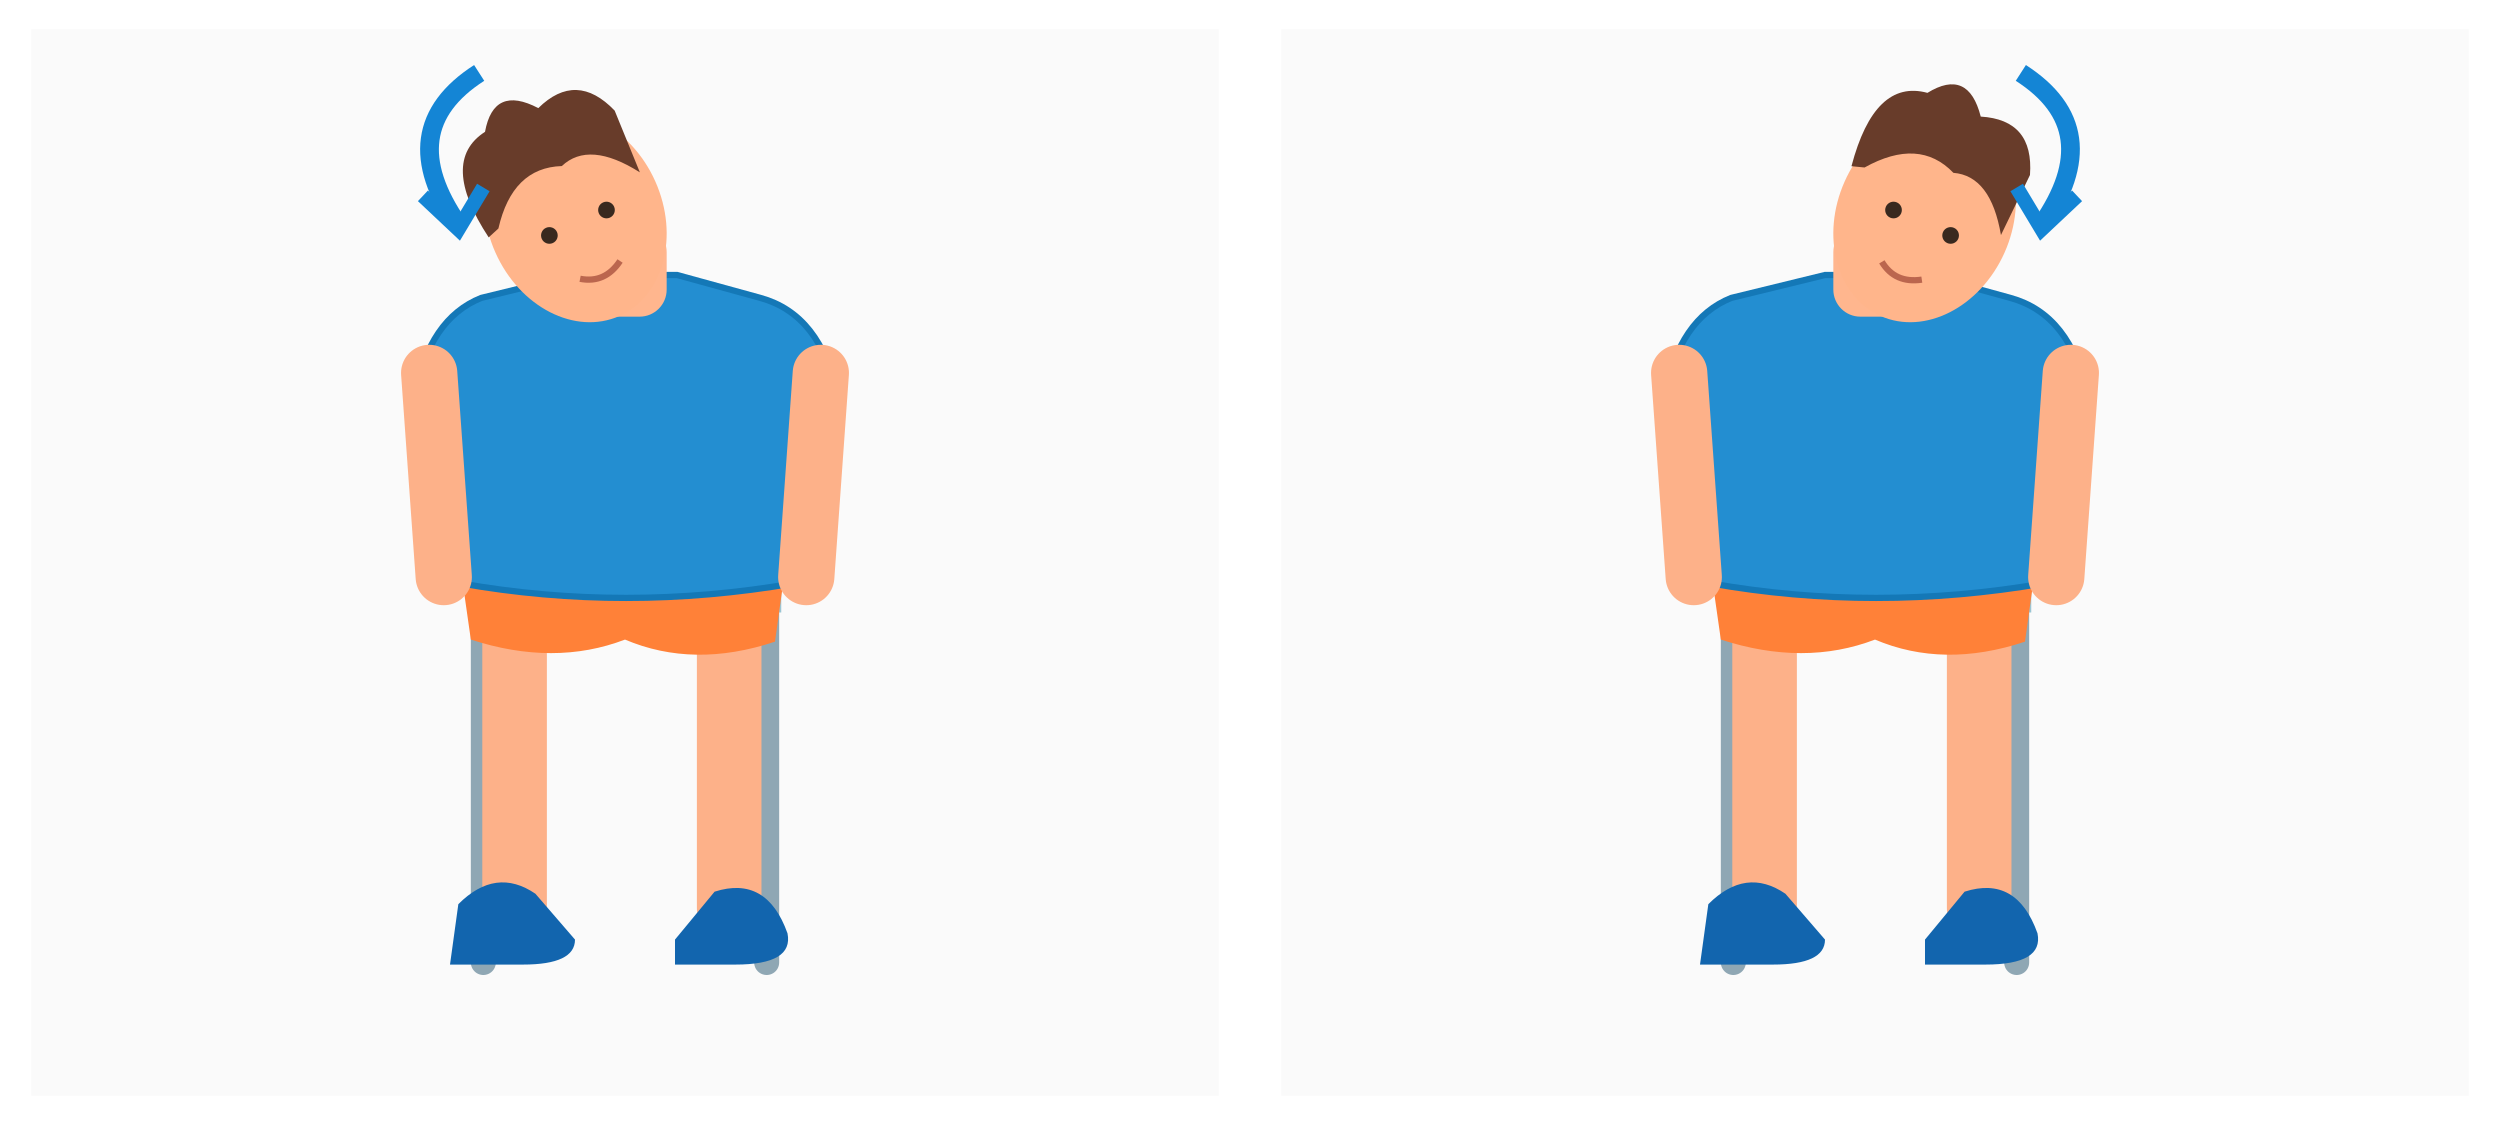
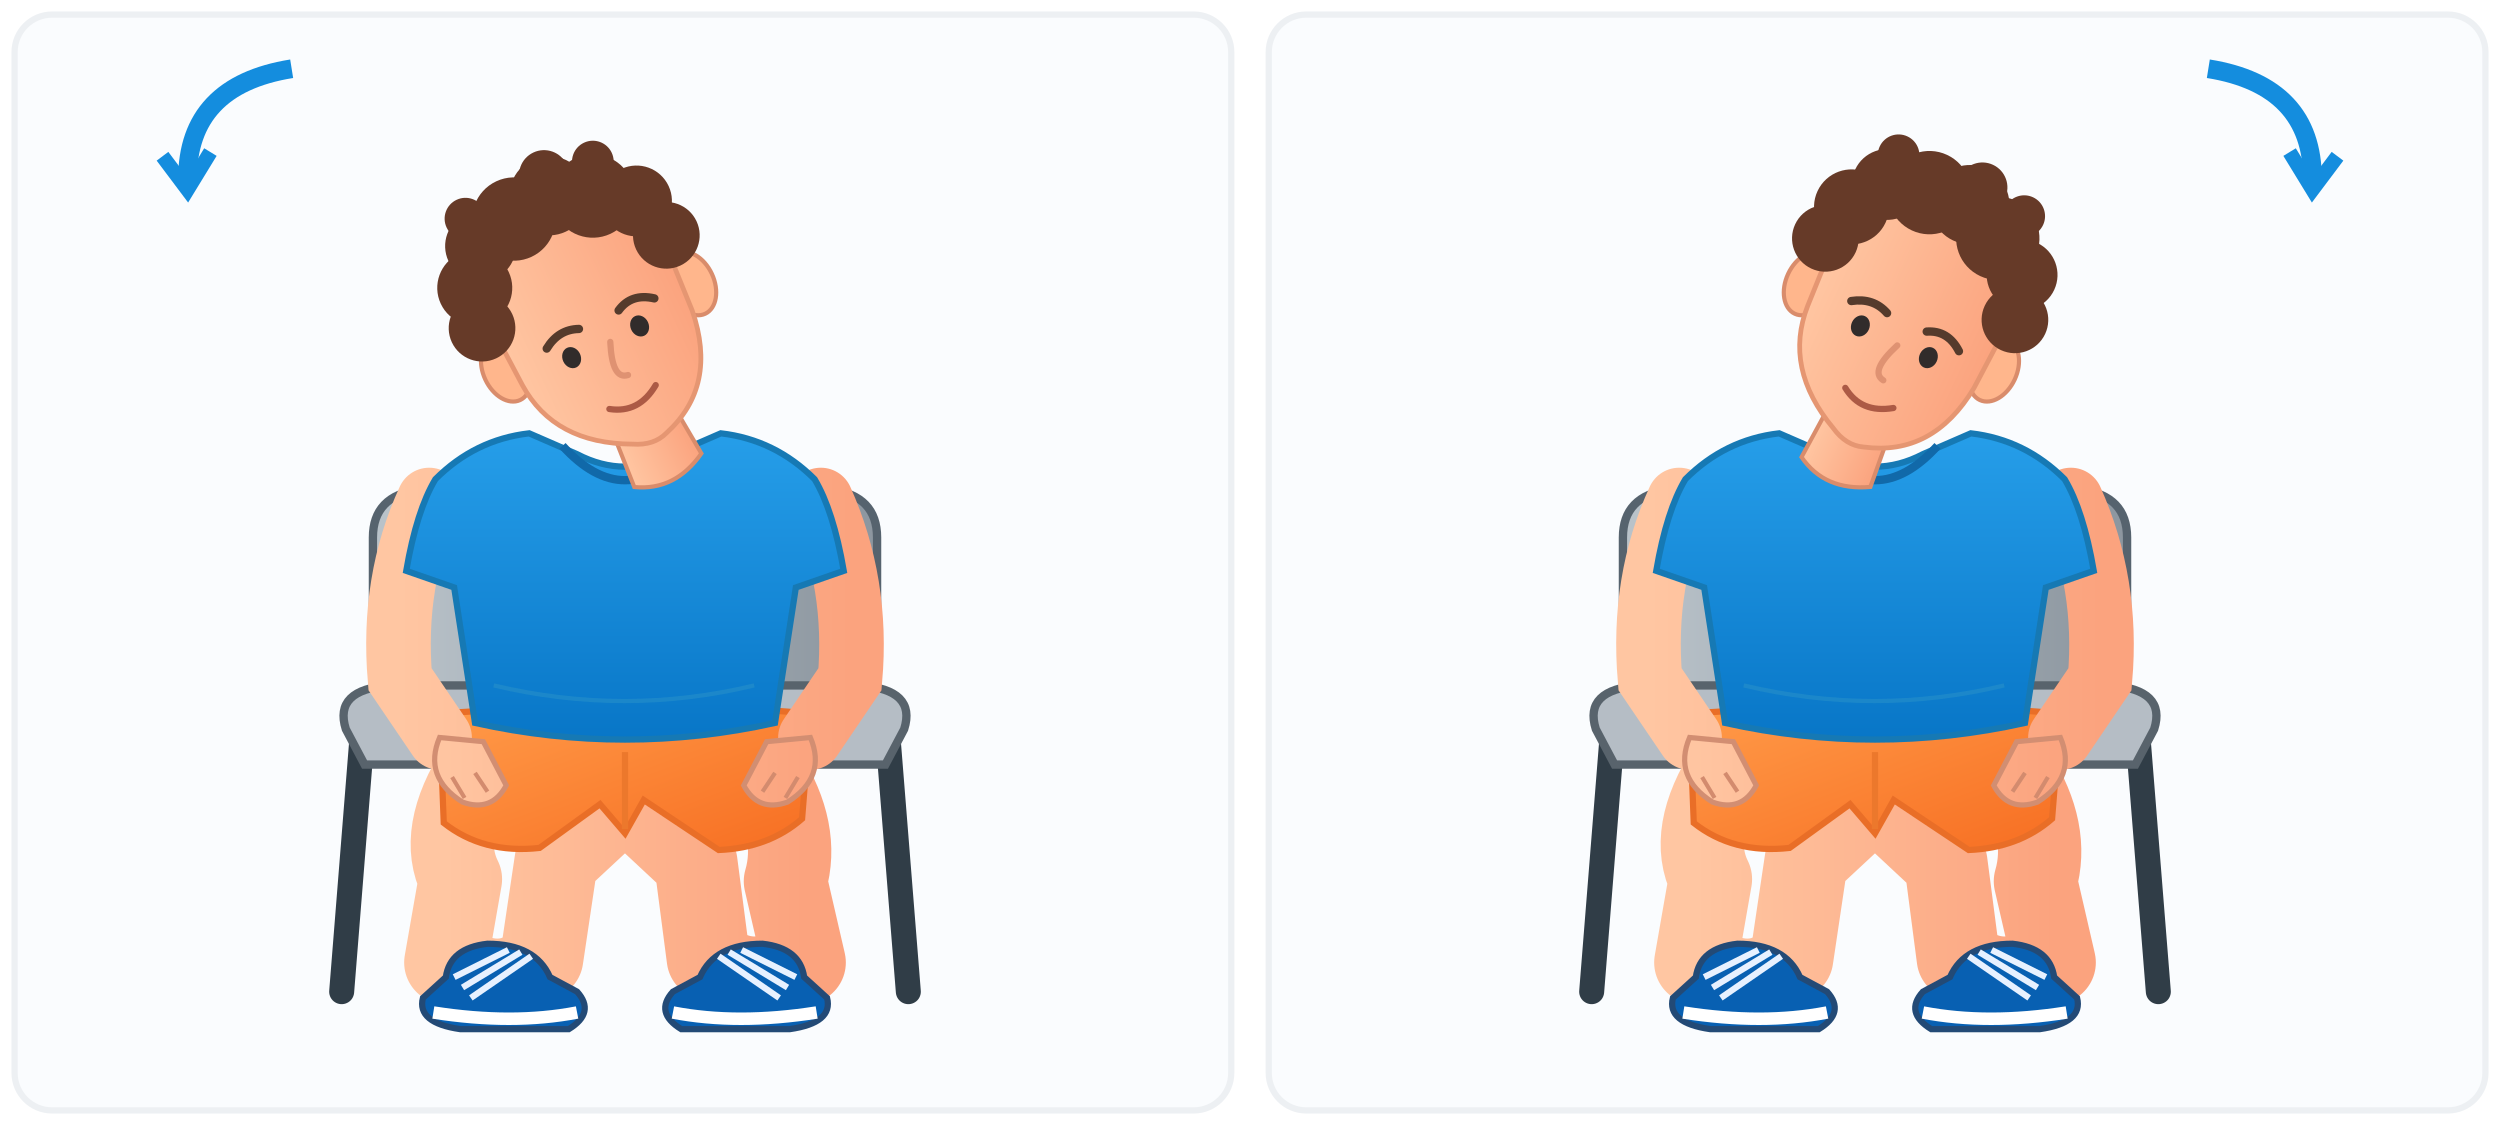
<svg xmlns="http://www.w3.org/2000/svg" width="1200" height="540" viewBox="0 0 1200 540">
+   <defs>
+     <linearGradient id="shirt" x1="0" x2="0" y1="0" y2="1">
+       <stop stop-color="#269ee9" />
+       <stop offset="1" stop-color="#0876c7" />
+     </linearGradient>
+     <linearGradient id="pants" x1="0" x2="1" y1="0" y2="1">
+       <stop stop-color="#ff9a48" />
+       <stop offset="1" stop-color="#f76e22" />
+     </linearGradient>
+     <linearGradient id="skin" x1="0" x2="1">
+       <stop stop-color="#ffc6a2" />
+       <stop offset="1" stop-color="#fba37e" />
+     </linearGradient>
+     <linearGradient id="chair" x1="0" x2="1">
+       <stop stop-color="#bac3ca" />
+       <stop offset="1" stop-color="#8c969f" />
+     </linearGradient>
+   </defs>
  <rect width="1200" height="540" fill="white" />
-   <rect x="15" y="14" width="570" height="512" fill="#fafafa" />
-   <rect x="615" y="14" width="570" height="512" fill="#fafafa" />
+   <rect x="7" y="7" width="584" height="526" rx="18" fill="#fafcfe" stroke="#edf0f3" stroke-width="3" />
+   <rect x="609" y="7" width="584" height="526" rx="18" fill="#fafcfe" stroke="#edf0f3" stroke-width="3" />
  <g transform="translate(300 0)">
-     <path d="M-68 291V462 M68 291V462" stroke="#8fa7b4" stroke-width="12" stroke-linecap="round" />
-     <path d="M-75 222h150v72h-150z" fill="#9ac5d3" />
-     <path d="M66 155h18v125H66z" fill="#9ac5d3" />
-     <path d="M-53 288v148 M50 288v148" stroke="#fdb189" stroke-width="31" stroke-linecap="round" />
-     <path d="M-80 434q18-18 37-5l19 22q0 12-25 12h-35zM24 451l19-23q25-8 35 20 3 15-25 15H24z" fill="#1265ae" />
-     <path d="M-80 265Q0 249 78 265L72 308Q33 321 0 307Q-34 320-74 307z" fill="#ff8138" />
-     <path d="M-69 143Q-94 153-101 190l22 90q79 14 160 0l21-90Q94 151 65 143L25 132h-49z" fill="#238ed1" stroke="#1478b7" stroke-width="3" />
-     <path d="M-94 179L-87 277M94 179L87 277" stroke="#fdb189" stroke-width="27" stroke-linecap="round" />
-     <rect x="-20" y="108" width="40" height="44" rx="13" fill="#ffb68e" />
-     <g transform="translate(-23 106) rotate(-24)">
-       <ellipse cy="-2" rx="42" ry="52" fill="#ffb58b" />
-       <path d="M-42-10Q-49-53-23-57Q-10-76 5-57Q29-66 38-41L37-9Q21-33 4-27Q-18-36-36-12Z" fill="#683c2a" />
-       <circle cx="-15" cy="1" r="4" fill="#39291f" />
-       <circle cx="15" cy="1" r="4" fill="#39291f" />
-       <path d="M-10 26Q0 33 11 26" fill="none" stroke="#bb664e" stroke-width="3" />
+     <g>
+       <path d="M-126 351L-136 476M126 351L136 476" stroke="#303d47" stroke-width="12" stroke-linecap="round" />
+       <path d="M-121 258Q-121 238-99 235H99Q121 238 121 258V339H-121Z" fill="url(#chair)" stroke="#56636e" stroke-width="4" />
+       <path d="M-134 350Q-140 331-113 329H113Q140 331 134 350L125 367H-125Z" fill="#b5bdc5" stroke="#58636c" stroke-width="4" />
+       <path d="M-70 369Q-90 400-79 422L-86 462Q-57 480-40 460L-33 413L-4 386M67 372Q84 399 77 423L86 462Q59 478 40 460L34 414L4 386" fill="none" stroke="url(#skin)" stroke-width="40" stroke-linecap="round" stroke-linejoin="round" />
+       <path d="M-89 343Q-51 337 0 354Q48 336 89 343L85 393Q69 407 45 408L9 384L0 400L-12 386L-41 407Q-68 410-87 395Z" fill="url(#pants)" stroke="#e96e27" stroke-width="3" />
+       <path d="M0 361L0 398" stroke="#ec782c" stroke-width="3" />
+       <g transform="translate(-60 471) scale(-1 1)">
+         <path d="M-24-2Q-17-18 6-18Q24-16 26-2L37 8Q40 20 19 23H-33Q-46 15-37 5Z" fill="#0860b2" stroke="#234a76" stroke-width="3" />
+         <path d="M-37 15Q-6 21 32 15" fill="none" stroke="white" stroke-width="6" />
+         <path d="M-15-12L14 8M-10-14L18 3M-4-15L22-2" stroke="#e7f1ff" stroke-width="3" />
+       </g>
+       <g transform="translate(60 471) scale(1 1)">
+         <path d="M-24-2Q-17-18 6-18Q24-16 26-2L37 8Q40 20 19 23H-33Q-46 15-37 5Z" fill="#0860b2" stroke="#234a76" stroke-width="3" />
+         <path d="M-37 15Q-6 21 32 15" fill="none" stroke="white" stroke-width="6" />
+         <path d="M-15-12L14 8M-10-14L18 3M-4-15L22-2" stroke="#e7f1ff" stroke-width="3" />
+       </g>
+       <path d="M-94 240Q-112 279-108 326L-89 354M94 240Q112 280 108 326L89 354" fill="none" stroke="url(#skin)" stroke-width="31" stroke-linecap="round" />
+       <path d="M-46 208Q-72 211-91 230Q-100 245-105 274L-82 282L-72 347Q0 363 72 347L82 282L105 274Q100 245 91 230Q72 211 46 208L23 218Q0 230-23 218Z" fill="url(#shirt)" stroke="#1679b4" stroke-width="3" />
+       <path d="M-30 214Q0 247 30 214" stroke="#1169a9" stroke-width="4" fill="none" />
+       <path d="M-63 329Q0 344 62 329" stroke="#248ec9" stroke-width="2" opacity=".65" fill="none" />
+       <path d="M-89 354Q-97 373-78 385Q-64 390-57 377L-68 356Z M89 354Q97 373 78 385Q64 390 57 377L68 356Z" fill="url(#skin)" stroke="#d28e72" stroke-width="2.5" />
+       <path d="M-83 373l6 10m5-12l6 9M83 373l-6 10m-5-12l-6 9" stroke="#d38b6e" stroke-width="2" />
+       <g transform="translate(0 147) rotate(-25 0 37)">
+         <path d="M-15 51L-17 84Q0 94 19 83L16 51Z" fill="url(#skin)" stroke="#d98c6b" stroke-width="2" />
+         <ellipse cx="-49" cy="7" rx="11" ry="16" fill="#ffb68c" stroke="#d98c6b" stroke-width="2" />
+         <ellipse cx="49" cy="7" rx="11" ry="16" fill="#ffb68c" stroke="#d98c6b" stroke-width="2" />
+         <path d="M-47-22Q-40-58 0-59Q41-57 46-22L44 19Q40 57 8 67Q0 70-9 65Q-43 49-45 17Z" fill="url(#skin)" stroke="#e59672" stroke-width="2.3" />
+         <circle cx="-46" cy="-35" r="18" fill="#663a28" />
+         <circle cx="-35" cy="-52" r="17" fill="#663a28" />
+         <circle cx="-15" cy="-57" r="20" fill="#663a28" />
+         <circle cx="5" cy="-60" r="19" fill="#663a28" />
+         <circle cx="24" cy="-51" r="20" fill="#663a28" />
+         <circle cx="42" cy="-40" r="17" fill="#663a28" />
+         <circle cx="48" cy="-19" r="16" fill="#663a28" />
+         <circle cx="-51" cy="-16" r="16" fill="#663a28" />
+         <circle cx="-36" cy="-67" r="10" fill="#663a28" />
+         <circle cx="7" cy="-70" r="12" fill="#663a28" />
+         <circle cx="31" cy="-66" r="10" fill="#663a28" />
+         <path d="M-27 6q9-6 18-2M12 4q9-5 18 2" stroke="#553b2c" stroke-width="4" stroke-linecap="round" fill="none" />
+         <ellipse cx="-18" cy="15" rx="4.4" ry="5.2" fill="#312c2b" />
+         <ellipse cx="18" cy="15" rx="4.4" ry="5.2" fill="#312c2b" />
+         <path d="M2 16q-7 17 1 18" fill="none" stroke="#df9272" stroke-width="3" stroke-linecap="round" />
+         <path d="M-12 45Q0 53 13 44" stroke="#ac5a45" stroke-width="3" fill="none" stroke-linecap="round" />
+       </g>
    </g>
  </g>
  <g transform="translate(900 0)">
-     <path d="M-68 291V462 M68 291V462" stroke="#8fa7b4" stroke-width="12" stroke-linecap="round" />
-     <path d="M-75 222h150v72h-150z" fill="#9ac5d3" />
-     <path d="M66 155h18v125H66z" fill="#9ac5d3" />
-     <path d="M-53 288v148 M50 288v148" stroke="#fdb189" stroke-width="31" stroke-linecap="round" />
-     <path d="M-80 434q18-18 37-5l19 22q0 12-25 12h-35zM24 451l19-23q25-8 35 20 3 15-25 15H24z" fill="#1265ae" />
-     <path d="M-80 265Q0 249 78 265L72 308Q33 321 0 307Q-34 320-74 307z" fill="#ff8138" />
-     <path d="M-69 143Q-94 153-101 190l22 90q79 14 160 0l21-90Q94 151 65 143L25 132h-49z" fill="#238ed1" stroke="#1478b7" stroke-width="3" />
-     <path d="M-94 179L-87 277M94 179L87 277" stroke="#fdb189" stroke-width="27" stroke-linecap="round" />
-     <rect x="-20" y="108" width="40" height="44" rx="13" fill="#ffb68e" />
-     <g transform="translate(23 106) rotate(24)">
-       <ellipse cy="-2" rx="42" ry="52" fill="#ffb58b" />
-       <path d="M-42-10Q-49-53-23-57Q-10-76 5-57Q29-66 38-41L37-9Q21-33 4-27Q-18-36-36-12Z" fill="#683c2a" />
-       <circle cx="-15" cy="1" r="4" fill="#39291f" />
-       <circle cx="15" cy="1" r="4" fill="#39291f" />
-       <path d="M-10 26Q0 33 11 26" fill="none" stroke="#bb664e" stroke-width="3" />
+     <g>
+       <path d="M-126 351L-136 476M126 351L136 476" stroke="#303d47" stroke-width="12" stroke-linecap="round" />
+       <path d="M-121 258Q-121 238-99 235H99Q121 238 121 258V339H-121Z" fill="url(#chair)" stroke="#56636e" stroke-width="4" />
+       <path d="M-134 350Q-140 331-113 329H113Q140 331 134 350L125 367H-125Z" fill="#b5bdc5" stroke="#58636c" stroke-width="4" />
+       <path d="M-70 369Q-90 400-79 422L-86 462Q-57 480-40 460L-33 413L-4 386M67 372Q84 399 77 423L86 462Q59 478 40 460L34 414L4 386" fill="none" stroke="url(#skin)" stroke-width="40" stroke-linecap="round" stroke-linejoin="round" />
+       <path d="M-89 343Q-51 337 0 354Q48 336 89 343L85 393Q69 407 45 408L9 384L0 400L-12 386L-41 407Q-68 410-87 395Z" fill="url(#pants)" stroke="#e96e27" stroke-width="3" />
+       <path d="M0 361L0 398" stroke="#ec782c" stroke-width="3" />
+       <g transform="translate(-60 471) scale(-1 1)">
+         <path d="M-24-2Q-17-18 6-18Q24-16 26-2L37 8Q40 20 19 23H-33Q-46 15-37 5Z" fill="#0860b2" stroke="#234a76" stroke-width="3" />
+         <path d="M-37 15Q-6 21 32 15" fill="none" stroke="white" stroke-width="6" />
+         <path d="M-15-12L14 8M-10-14L18 3M-4-15L22-2" stroke="#e7f1ff" stroke-width="3" />
+       </g>
+       <g transform="translate(60 471) scale(1 1)">
+         <path d="M-24-2Q-17-18 6-18Q24-16 26-2L37 8Q40 20 19 23H-33Q-46 15-37 5Z" fill="#0860b2" stroke="#234a76" stroke-width="3" />
+         <path d="M-37 15Q-6 21 32 15" fill="none" stroke="white" stroke-width="6" />
+         <path d="M-15-12L14 8M-10-14L18 3M-4-15L22-2" stroke="#e7f1ff" stroke-width="3" />
+       </g>
+       <path d="M-94 240Q-112 279-108 326L-89 354M94 240Q112 280 108 326L89 354" fill="none" stroke="url(#skin)" stroke-width="31" stroke-linecap="round" />
+       <path d="M-46 208Q-72 211-91 230Q-100 245-105 274L-82 282L-72 347Q0 363 72 347L82 282L105 274Q100 245 91 230Q72 211 46 208L23 218Q0 230-23 218Z" fill="url(#shirt)" stroke="#1679b4" stroke-width="3" />
+       <path d="M-30 214Q0 247 30 214" stroke="#1169a9" stroke-width="4" fill="none" />
+       <path d="M-63 329Q0 344 62 329" stroke="#248ec9" stroke-width="2" opacity=".65" fill="none" />
+       <path d="M-89 354Q-97 373-78 385Q-64 390-57 377L-68 356Z M89 354Q97 373 78 385Q64 390 57 377L68 356Z" fill="url(#skin)" stroke="#d28e72" stroke-width="2.5" />
+       <path d="M-83 373l6 10m5-12l6 9M83 373l-6 10m-5-12l-6 9" stroke="#d38b6e" stroke-width="2" />
+       <g transform="translate(0 147) rotate(25 0 37)">
+         <path d="M-15 51L-17 84Q0 94 19 83L16 51Z" fill="url(#skin)" stroke="#d98c6b" stroke-width="2" />
+         <ellipse cx="-49" cy="7" rx="11" ry="16" fill="#ffb68c" stroke="#d98c6b" stroke-width="2" />
+         <ellipse cx="49" cy="7" rx="11" ry="16" fill="#ffb68c" stroke="#d98c6b" stroke-width="2" />
+         <path d="M-47-22Q-40-58 0-59Q41-57 46-22L44 19Q40 57 8 67Q0 70-9 65Q-43 49-45 17Z" fill="url(#skin)" stroke="#e59672" stroke-width="2.3" />
+         <circle cx="-46" cy="-35" r="18" fill="#663a28" />
+         <circle cx="-35" cy="-52" r="17" fill="#663a28" />
+         <circle cx="-15" cy="-57" r="20" fill="#663a28" />
+         <circle cx="5" cy="-60" r="19" fill="#663a28" />
+         <circle cx="24" cy="-51" r="20" fill="#663a28" />
+         <circle cx="42" cy="-40" r="17" fill="#663a28" />
+         <circle cx="48" cy="-19" r="16" fill="#663a28" />
+         <circle cx="-51" cy="-16" r="16" fill="#663a28" />
+         <circle cx="-36" cy="-67" r="10" fill="#663a28" />
+         <circle cx="7" cy="-70" r="12" fill="#663a28" />
+         <circle cx="31" cy="-66" r="10" fill="#663a28" />
+         <path d="M-27 6q9-6 18-2M12 4q9-5 18 2" stroke="#553b2c" stroke-width="4" stroke-linecap="round" fill="none" />
+         <ellipse cx="-18" cy="15" rx="4.4" ry="5.2" fill="#312c2b" />
+         <ellipse cx="18" cy="15" rx="4.4" ry="5.2" fill="#312c2b" />
+         <path d="M2 16q-7 17 1 18" fill="none" stroke="#df9272" stroke-width="3" stroke-linecap="round" />
+         <path d="M-12 45Q0 53 13 44" stroke="#ac5a45" stroke-width="3" fill="none" stroke-linecap="round" />
+       </g>
    </g>
  </g>
-   <path d="M230 35Q188 62 220 108M970 35Q1012 62 980 108" fill="none" stroke="#1485d5" stroke-width="9" />
-   <path d="M203 94l17 16 12-20M968 90l12 20 17-16" fill="none" stroke="#1485d5" stroke-width="7" />
+   <path d="M90 86Q90 41 140 33" fill="none" stroke="#148dde" stroke-width="9" />
+   <path d="M78 75L90 91L101 73" fill="none" stroke="#148dde" stroke-width="7" />
+   <path d="M1060 33Q1110 41 1110 86" fill="none" stroke="#148dde" stroke-width="9" />
+   <path d="M1099 73L1110 91L1122 75" fill="none" stroke="#148dde" stroke-width="7" />
</svg>
